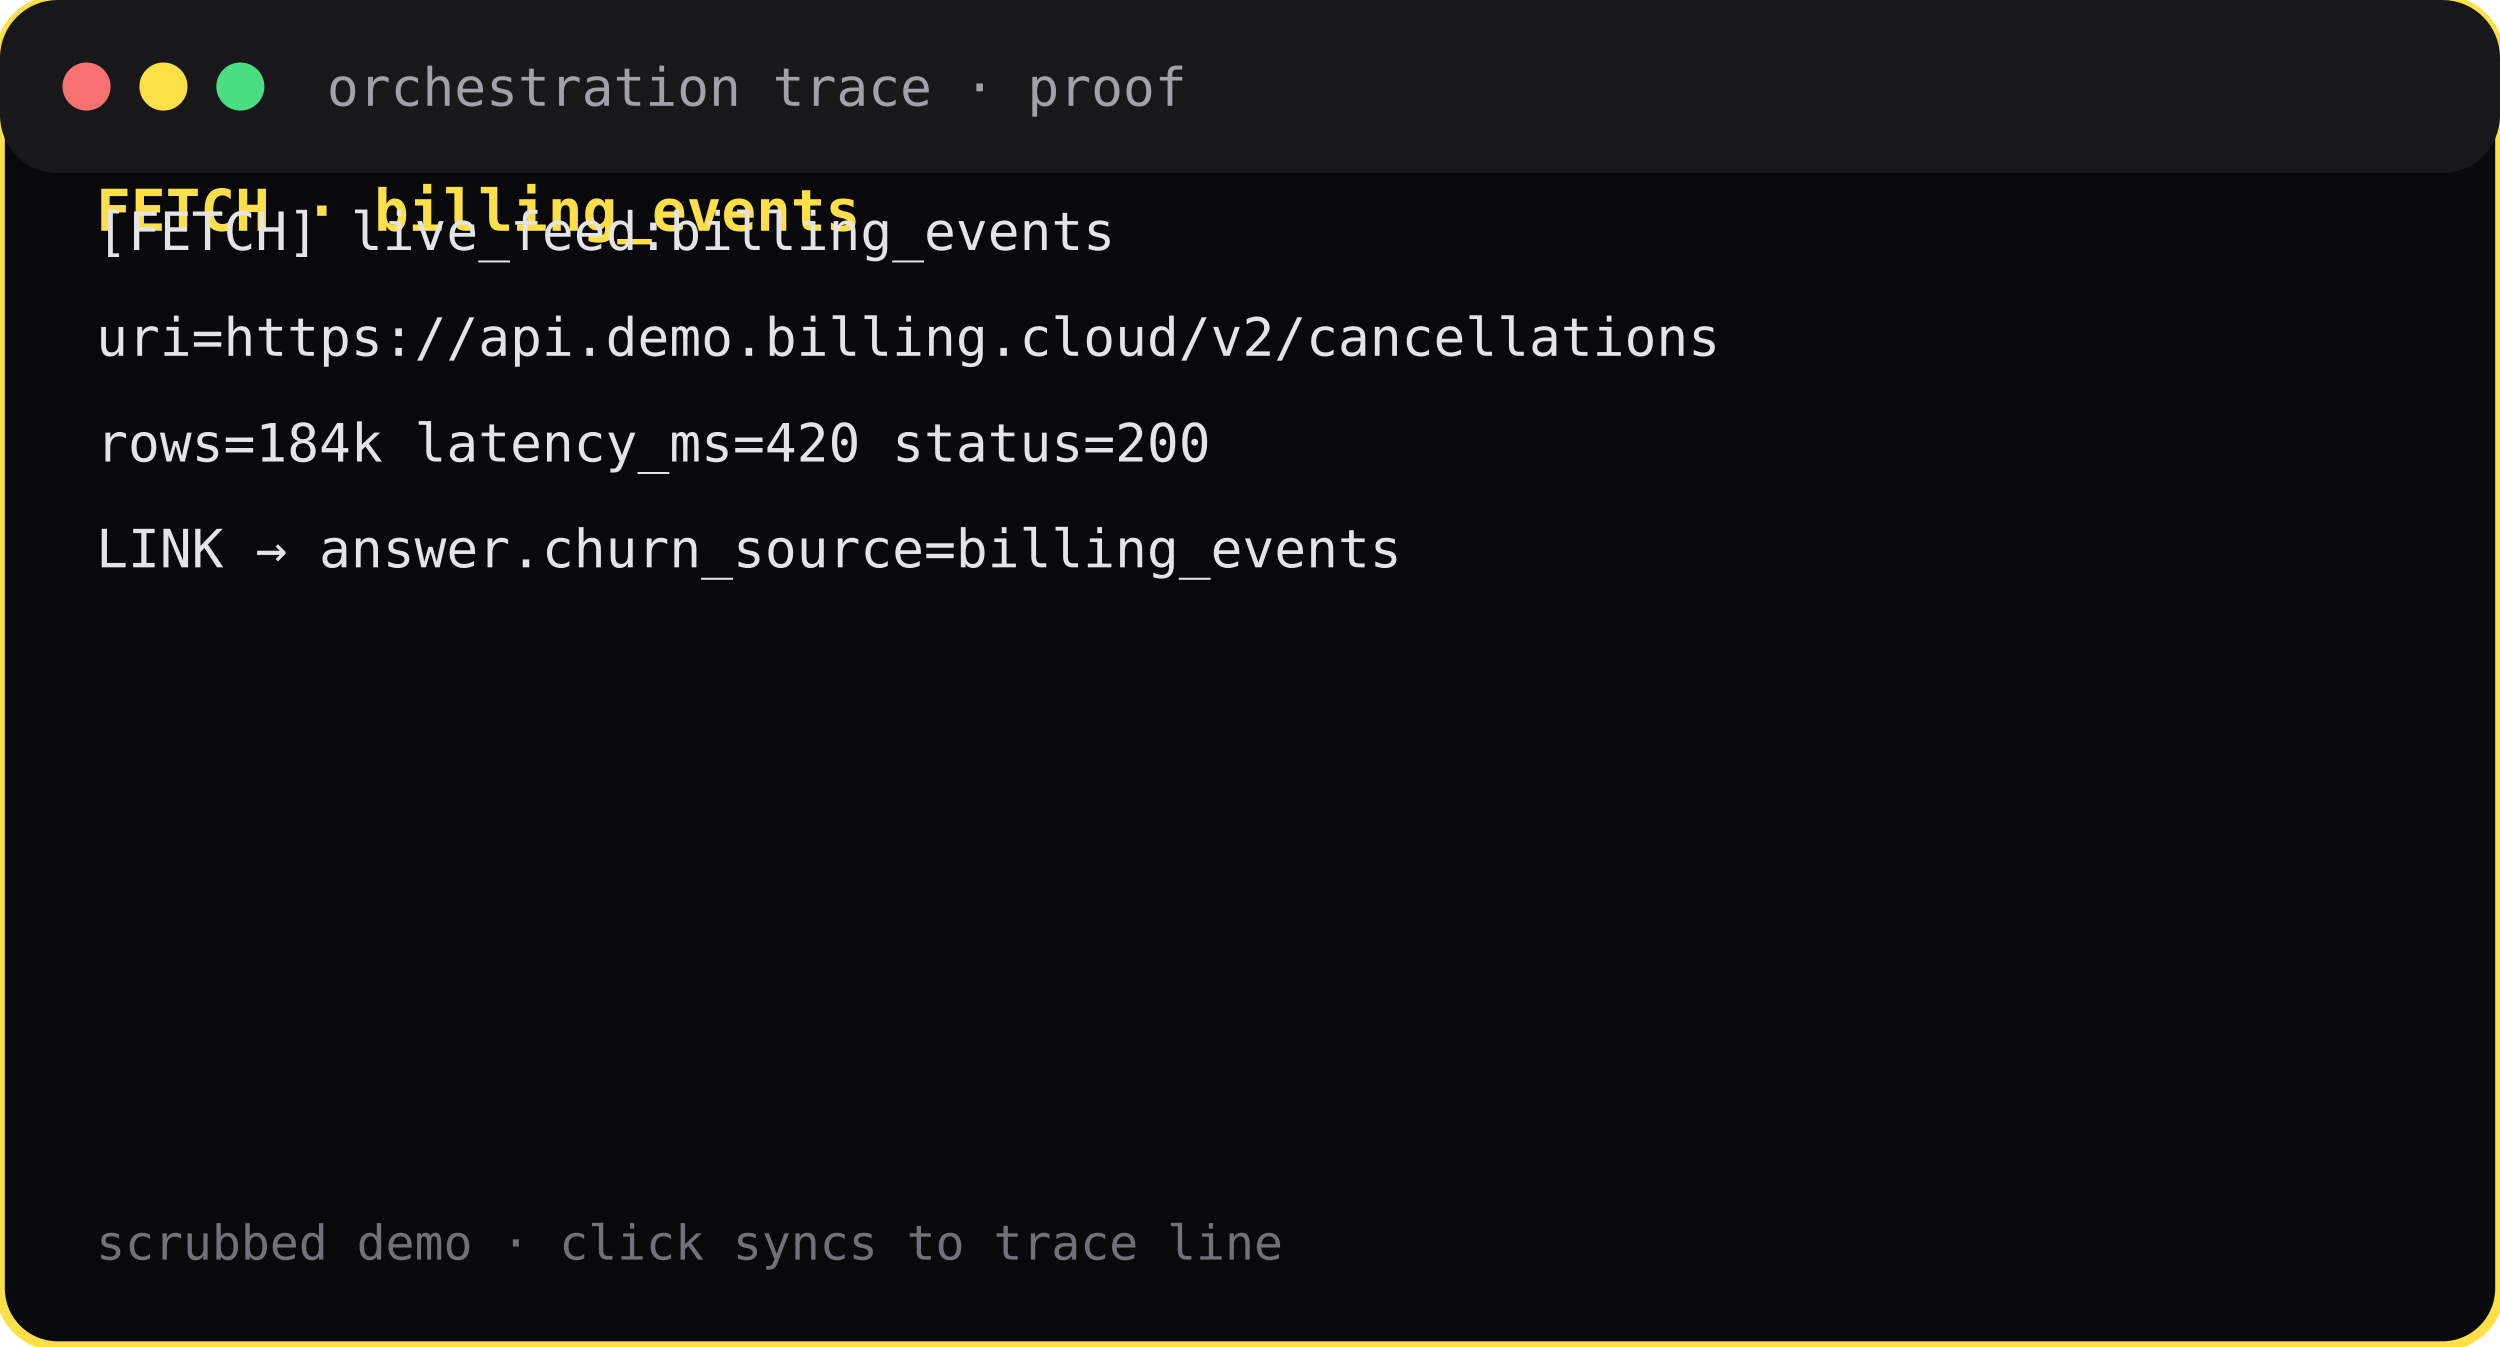
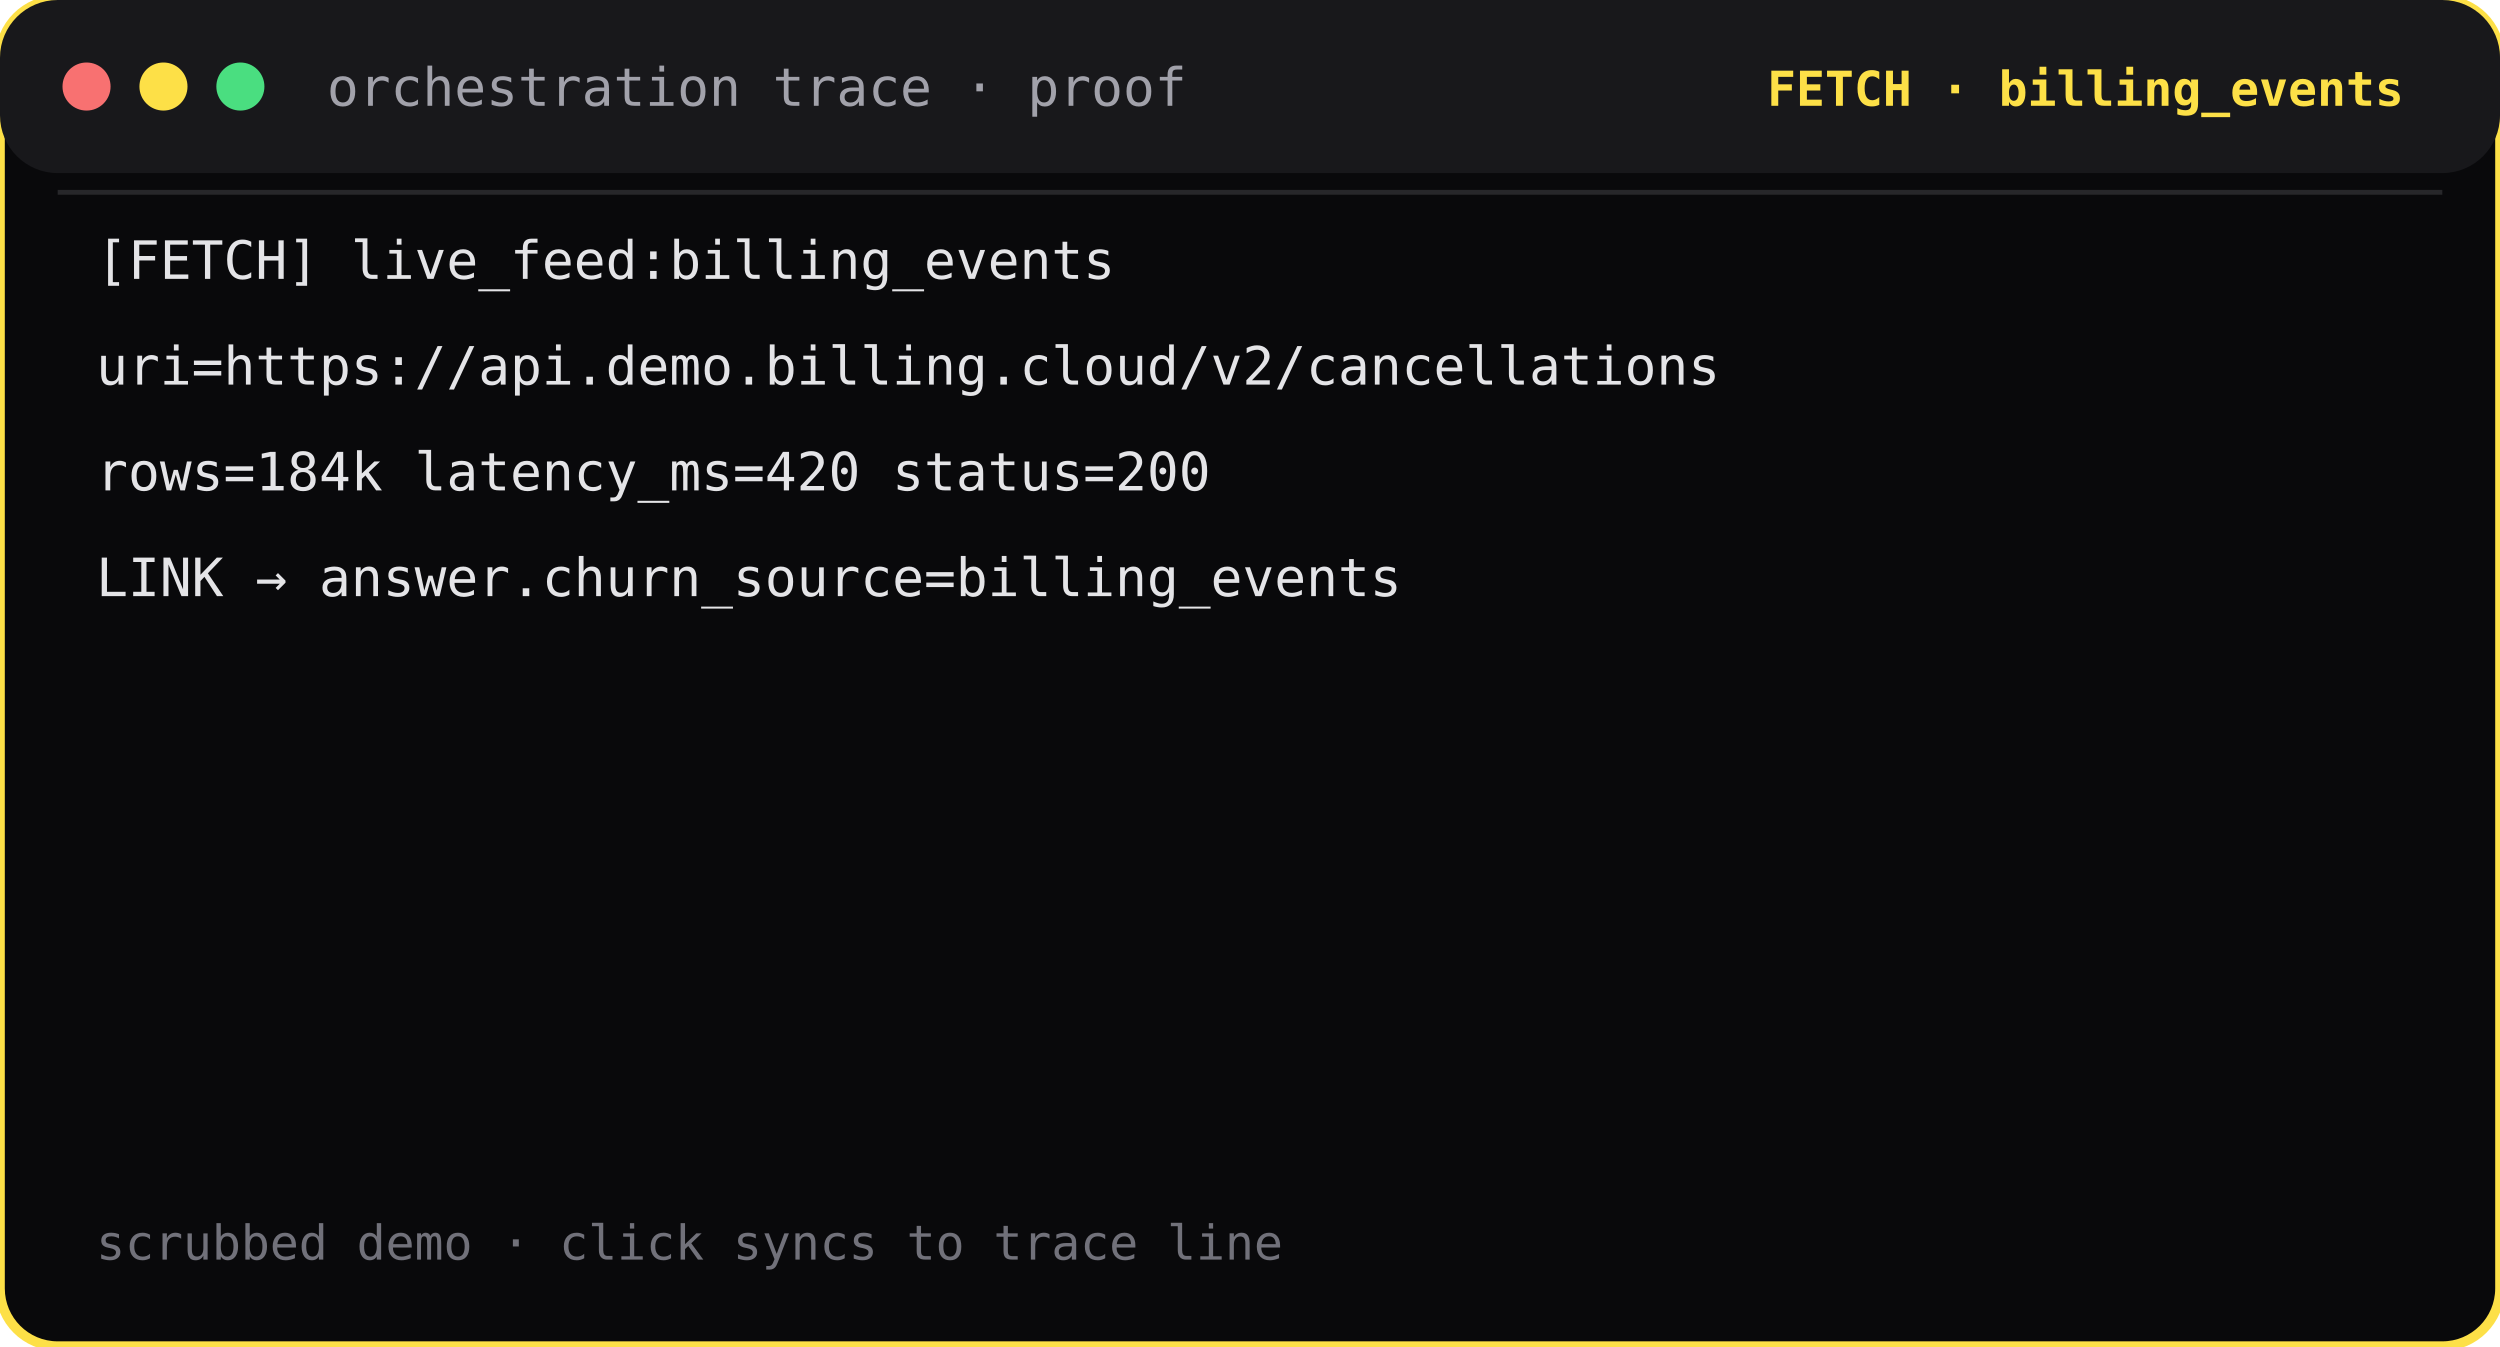
<svg xmlns="http://www.w3.org/2000/svg" viewBox="0 0 520 280" role="img" aria-label="FETCH · billing_events">
  <rect width="520" height="280" rx="12" fill="#09090b" stroke="#fde047" stroke-width="2" />
  <rect x="0" y="0" width="520" height="36" rx="12" fill="#18181b" />
  <circle cx="18" cy="18" r="5" fill="#f87171" />
  <circle cx="34" cy="18" r="5" fill="#fde047" />
  <circle cx="50" cy="18" r="5" fill="#4ade80" />
  <text x="68" y="22" fill="#a1a1aa" font-family="ui-monospace,monospace" font-size="11">orchestration trace · proof</text>
-   <text x="20" y="48" fill="#fde047" font-family="ui-monospace,monospace" font-size="12" font-weight="700">FETCH · billing_events</text>
-   <text x="20" y="52" fill="#e4e4e7" font-family="ui-monospace,monospace" font-size="11">[FETCH] live_feed:billing_events</text>
-   <text x="20" y="74" fill="#e4e4e7" font-family="ui-monospace,monospace" font-size="11">uri=https://api.demo.billing.cloud/v2/cancellations</text>
-   <text x="20" y="96" fill="#e4e4e7" font-family="ui-monospace,monospace" font-size="11">rows=184k  latency_ms=420  status=200</text>
-   <text x="20" y="118" fill="#e4e4e7" font-family="ui-monospace,monospace" font-size="11">LINK → answer.churn_source=billing_events</text>
+   <text x="500" y="22" text-anchor="end" fill="#fde047" font-family="ui-monospace,monospace" font-size="10" font-weight="600">FETCH · billing_events</text>
+   <line x1="12" y1="40" x2="508" y2="40" stroke="#27272a" stroke-width="1" />
+   <text x="20" y="58" fill="#e4e4e7" font-family="ui-monospace,monospace" font-size="11">[FETCH] live_feed:billing_events</text>
+   <text x="20" y="80" fill="#e4e4e7" font-family="ui-monospace,monospace" font-size="11">uri=https://api.demo.billing.cloud/v2/cancellations</text>
+   <text x="20" y="102" fill="#e4e4e7" font-family="ui-monospace,monospace" font-size="11">rows=184k  latency_ms=420  status=200</text>
+   <text x="20" y="124" fill="#e4e4e7" font-family="ui-monospace,monospace" font-size="11">LINK → answer.churn_source=billing_events</text>
  <text x="20" y="262" fill="#71717a" font-family="ui-monospace,monospace" font-size="10">scrubbed demo · click syncs to trace line</text>
</svg>
